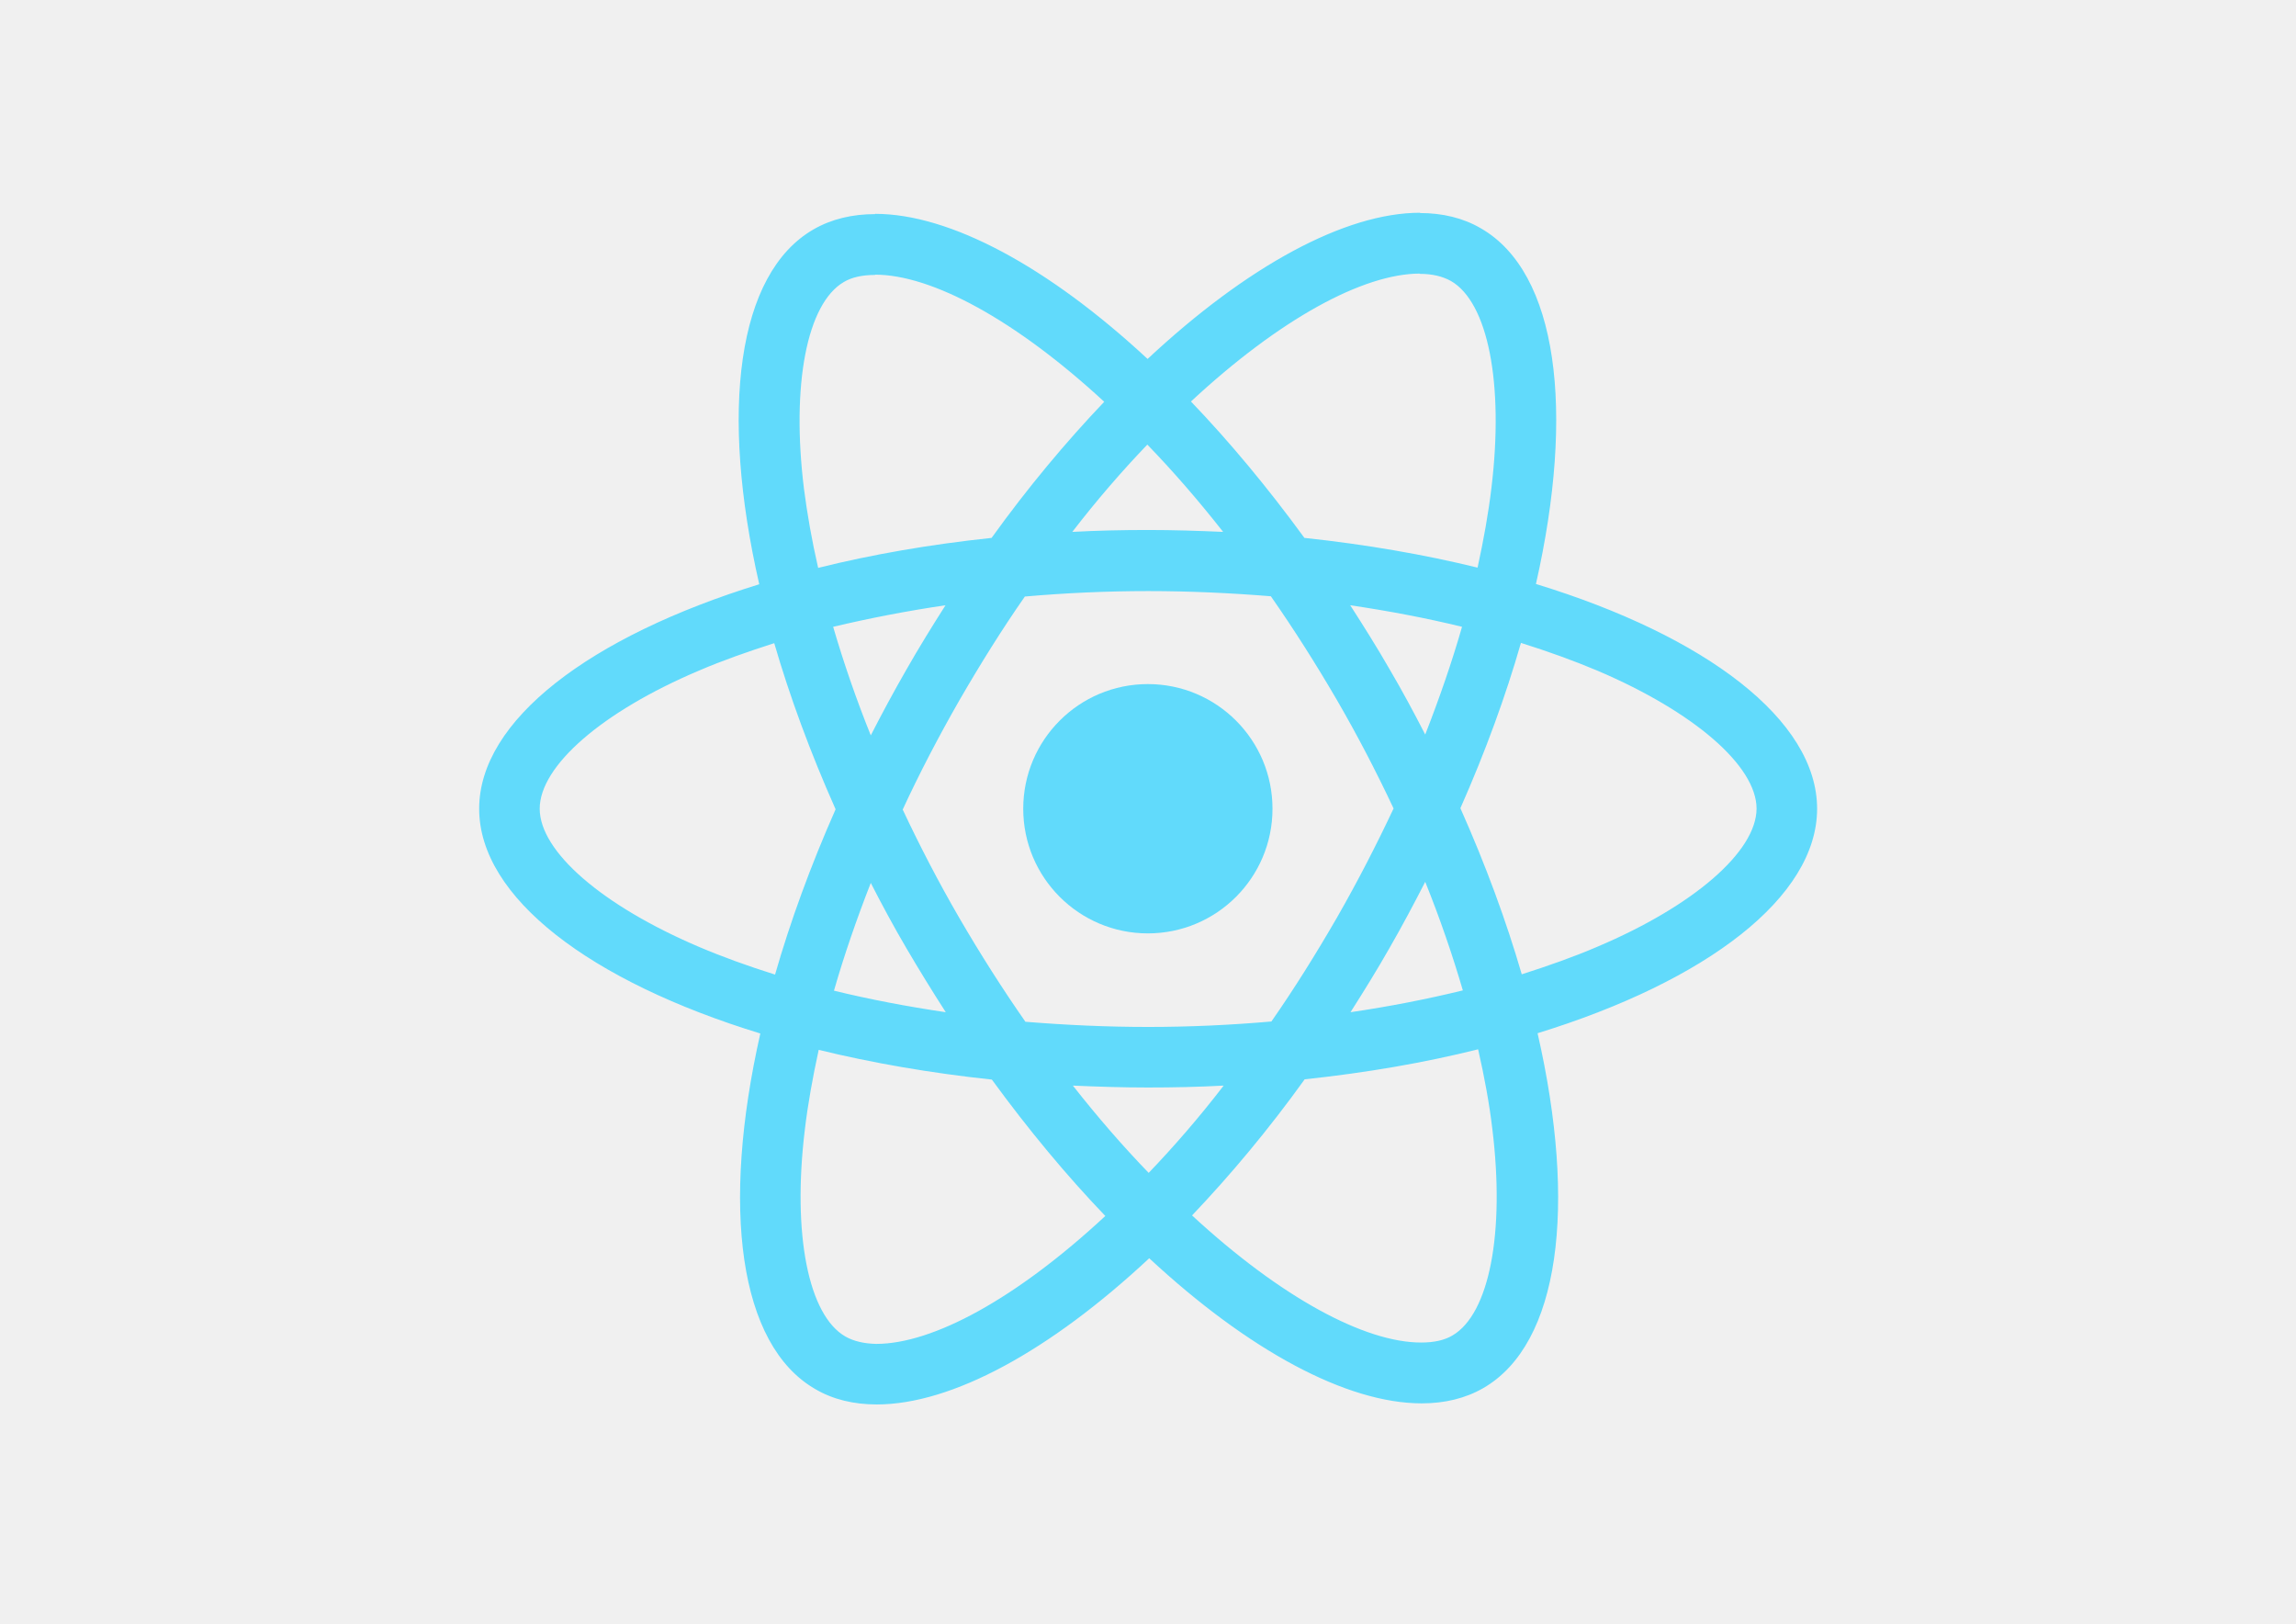
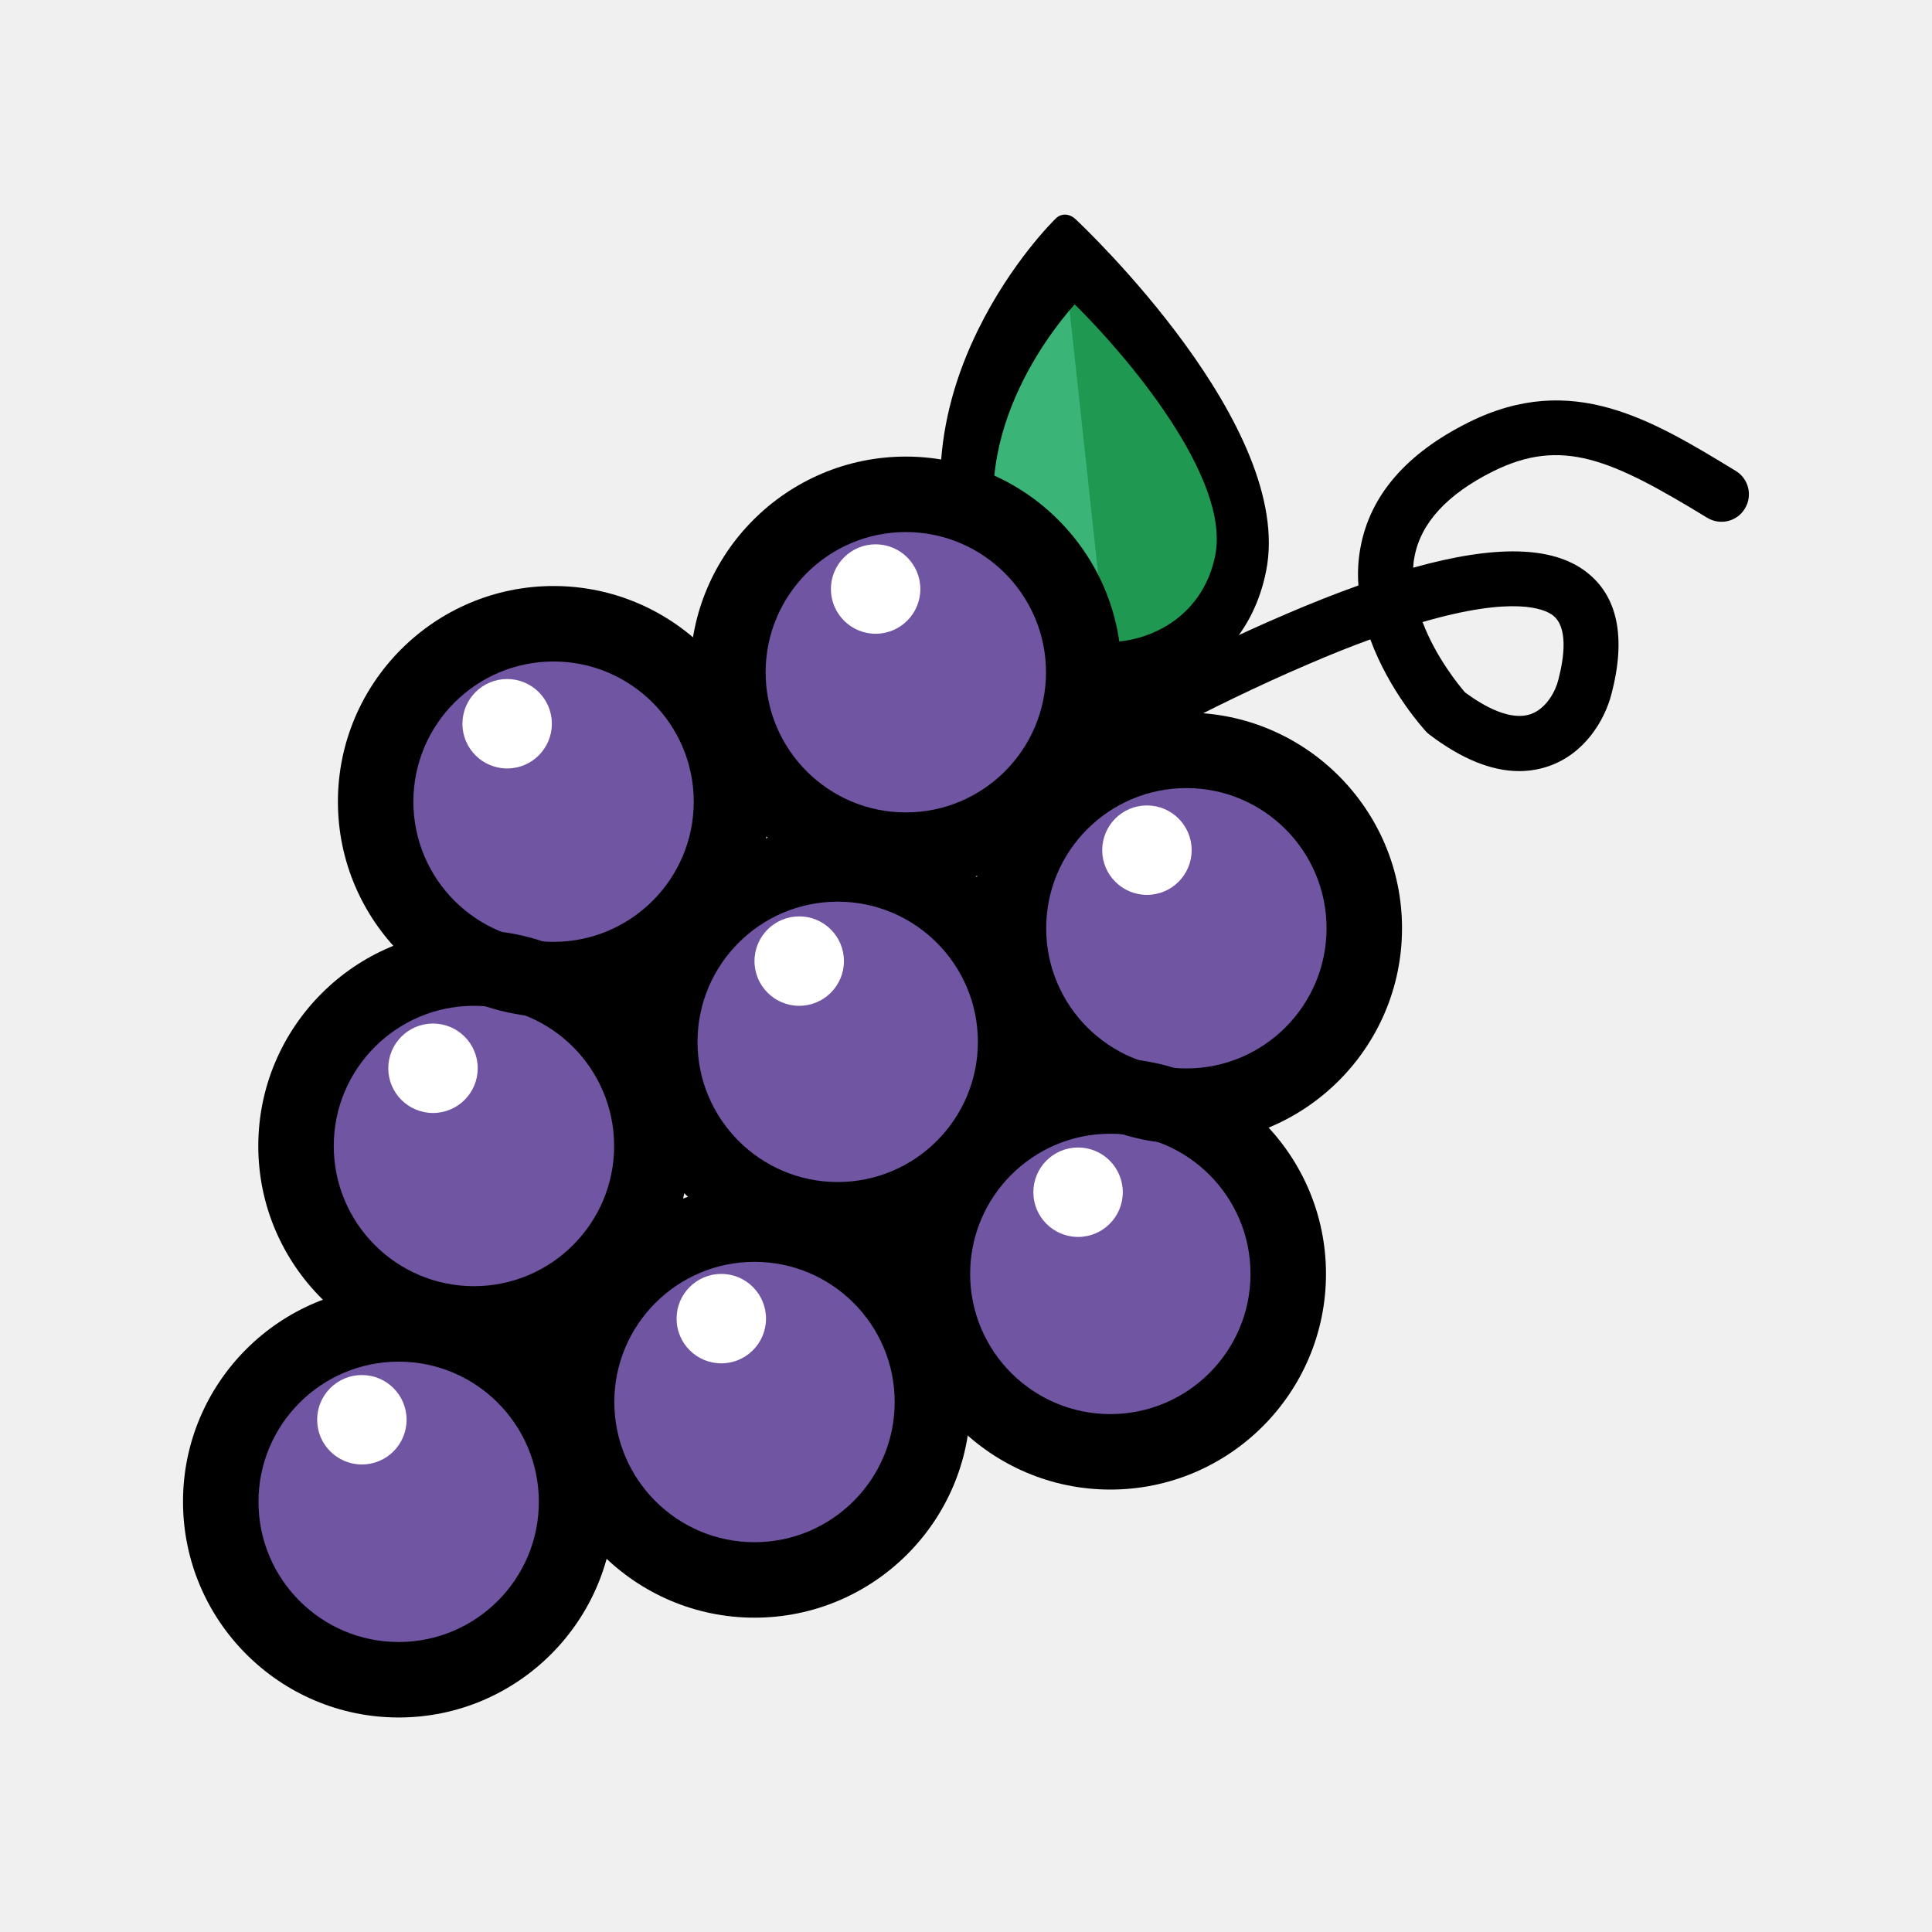
- <svg xmlns="http://www.w3.org/2000/svg" viewBox="0 0 841.9 595.3">
-   <g fill="#61DAFB">
-     <path d="M666.3 296.5c0-32.5-40.7-63.3-103.1-82.4 14.4-63.6 8-114.2-20.2-130.4-6.5-3.8-14.1-5.6-22.4-5.6v22.3c4.6 0 8.3.9 11.4 2.6 13.6 7.8 19.5 37.5 14.9 75.7-1.1 9.4-2.9 19.3-5.1 29.4-19.6-4.8-41-8.5-63.5-10.9-13.5-18.5-27.5-35.3-41.6-50 32.6-30.3 63.2-46.9 84-46.9V78c-27.5 0-63.5 19.6-99.9 53.6-36.4-33.8-72.4-53.2-99.9-53.2v22.3c20.7 0 51.4 16.5 84 46.6-14 14.7-28 31.4-41.3 49.9-22.6 2.4-44 6.1-63.6 11-2.3-10-4-19.7-5.2-29-4.7-38.2 1.1-67.9 14.6-75.8 3-1.8 6.9-2.6 11.5-2.6V78.5c-8.4 0-16 1.8-22.6 5.6-28.1 16.2-34.4 66.7-19.9 130.1-62.2 19.2-102.7 49.9-102.7 82.3 0 32.5 40.7 63.3 103.1 82.4-14.4 63.6-8 114.2 20.2 130.4 6.5 3.8 14.1 5.6 22.5 5.6 27.5 0 63.5-19.6 99.9-53.6 36.4 33.8 72.4 53.2 99.9 53.2 8.4 0 16-1.8 22.6-5.6 28.1-16.2 34.4-66.7 19.9-130.1 62-19.1 102.5-49.9 102.5-82.3zm-130.2-66.7c-3.7 12.9-8.3 26.2-13.5 39.5-4.1-8-8.4-16-13.1-24-4.6-8-9.5-15.8-14.4-23.4 14.2 2.1 27.9 4.7 41 7.9zm-45.8 106.5c-7.8 13.5-15.8 26.3-24.1 38.2-14.9 1.3-30 2-45.2 2-15.1 0-30.2-.7-45-1.9-8.3-11.9-16.4-24.6-24.2-38-7.6-13.1-14.5-26.4-20.8-39.8 6.2-13.4 13.2-26.8 20.7-39.9 7.8-13.5 15.8-26.3 24.1-38.2 14.9-1.3 30-2 45.2-2 15.1 0 30.2.7 45 1.9 8.3 11.9 16.4 24.6 24.2 38 7.6 13.1 14.5 26.4 20.8 39.8-6.3 13.4-13.2 26.8-20.7 39.9zm32.3-13c5.4 13.4 10 26.8 13.8 39.8-13.1 3.2-26.9 5.9-41.2 8 4.9-7.7 9.8-15.6 14.4-23.7 4.6-8 8.9-16.1 13-24.1zM421.2 430c-9.3-9.6-18.6-20.3-27.8-32 9 .4 18.2.7 27.5.7 9.4 0 18.7-.2 27.8-.7-9 11.7-18.3 22.4-27.5 32zm-74.4-58.9c-14.2-2.1-27.9-4.7-41-7.9 3.7-12.9 8.3-26.2 13.5-39.5 4.1 8 8.4 16 13.1 24 4.7 8 9.5 15.8 14.4 23.4zM420.7 163c9.3 9.6 18.6 20.3 27.8 32-9-.4-18.2-.7-27.5-.7-9.4 0-18.7.2-27.8.7 9-11.7 18.3-22.4 27.5-32zm-74 58.9c-4.9 7.7-9.8 15.6-14.4 23.7-4.6 8-8.9 16-13 24-5.4-13.4-10-26.8-13.8-39.8 13.1-3.1 26.9-5.8 41.2-7.9zm-90.5 125.2c-35.4-15.1-58.3-34.9-58.3-50.6 0-15.7 22.9-35.6 58.3-50.6 8.6-3.7 18-7 27.7-10.1 5.7 19.6 13.2 40 22.5 60.9-9.2 20.8-16.6 41.1-22.2 60.6-9.9-3.1-19.3-6.5-28-10.2zM310 490c-13.6-7.8-19.5-37.5-14.9-75.7 1.1-9.4 2.9-19.3 5.1-29.4 19.6 4.8 41 8.5 63.5 10.9 13.5 18.5 27.5 35.3 41.6 50-32.6 30.3-63.2 46.9-84 46.9-4.5-.1-8.3-1-11.3-2.7zm237.2-76.2c4.7 38.2-1.1 67.9-14.6 75.8-3 1.8-6.9 2.6-11.5 2.6-20.7 0-51.4-16.5-84-46.6 14-14.7 28-31.4 41.3-49.9 22.6-2.4 44-6.1 63.6-11 2.3 10.1 4.1 19.8 5.2 29.1zm38.5-66.7c-8.6 3.7-18 7-27.7 10.1-5.7-19.6-13.2-40-22.5-60.9 9.2-20.8 16.6-41.1 22.2-60.6 9.9 3.1 19.3 6.5 28.1 10.2 35.4 15.1 58.3 34.9 58.3 50.6-.1 15.7-23 35.6-58.4 50.6zM320.8 78.4z" />
-     <circle cx="420.9" cy="296.5" r="45.7" />
-     <path d="M520.5 78.1z" />
-   </g>
+ <svg xmlns="http://www.w3.org/2000/svg" t="1651920520260" class="icon" viewBox="0 0 1024 1024" version="1.1" p-id="2856" width="200" height="200">
+   <defs>
+     <style type="text/css">@font-face { font-family: feedback-iconfont; src: url("//at.alicdn.com/t/font_1031158_u69w8yhxdu.woff2?t=1630033759944") format("woff2"), url("//at.alicdn.com/t/font_1031158_u69w8yhxdu.woff?t=1630033759944") format("woff"), url("//at.alicdn.com/t/font_1031158_u69w8yhxdu.ttf?t=1630033759944") format("truetype"); }
+ </style>
+   </defs>
+   <path d="M586.9 344.6c-19.9 0.4-45.1-8.5-56.2-34.9-30.2-71.8 20.7-137.1 36.3-154.7 29.1 28.7 87.6 97.3 78.9 141-6.5 32.8-34.3 48-59 48.6z" fill="#3AB477" p-id="2857" />
+   <path d="M645.9 296c8.7-43.6-49.8-112.3-78.9-141-0.3 0.3-0.7 0.7-1 1.1l20.4 188.4h0.5c24.7-0.5 52.5-15.7 59-48.5z" fill="#1F9952" p-id="2858" />
+   <path d="M671.1 302.5c15.1-76.3-96.2-181.8-101-186.3-3.3-3.1-7.6-3.3-10.5-0.4-1 0.9-23.7 23.3-41.2 59-23.9 48.5-26.5 98.2-7.4 143.6 13.8 33 44.5 53 80 52.2 3.5-0.1 7-0.4 10.6-0.9 3 10.8 8.7 28.5 18 44.5 2.3 4 6.1 5.9 9.5 5 0.9-0.2 1.8-0.7 2.7-1.3 3.8-3.1 4.5-9.7 1.5-14.8-7.6-13.2-12.6-28.4-15.2-37.6 24.4-8.9 46.4-29.4 53-63z m-82.7 37.8c-18.8 0.4-42.6-8-53.1-33-28.5-67.8 19.6-129.5 34.3-146 27.5 27.1 82.7 91.9 74.5 133.1-6.2 31-32.4 45.4-55.7 45.9z" fill="" p-id="2859" />
+   <path d="M293.4 424.9m-94.3 0a94.3 94.3 0 1 0 188.6 0 94.3 94.3 0 1 0-188.6 0Z" fill="#7055A3" p-id="2860" />
+   <path d="M480.1 356.3m-94.3 0a94.3 94.3 0 1 0 188.6 0 94.3 94.3 0 1 0-188.6 0Z" fill="#7055A3" p-id="2861" />
+   <path d="M723.1 492c0 52.1-42.2 94.3-94.3 94.3-52.1 0-94.3-42.2-94.3-94.3 0-52.1 42.2-94.3 94.3-94.3 52.1 0 94.3 42.2 94.3 94.3" fill="#7055A3" p-id="2862" />
+   <path d="M444 552.1m-94.3 0a94.3 94.3 0 1 0 188.6 0 94.3 94.3 0 1 0-188.6 0Z" fill="#7055A3" p-id="2863" />
+   <path d="M588.5 675.2m-94.3 0a94.3 94.3 0 1 0 188.6 0 94.3 94.3 0 1 0-188.6 0Z" fill="#7055A3" p-id="2864" />
+   <path d="M251.2 607.3m-94.3 0a94.3 94.3 0 1 0 188.6 0 94.3 94.3 0 1 0-188.6 0Z" fill="#7055A3" p-id="2865" />
+   <path d="M399.9 743.1m-94.3 0a94.3 94.3 0 1 0 188.6 0 94.3 94.3 0 1 0-188.6 0Z" fill="#7055A3" p-id="2866" />
+   <path d="M211.3 890.2c-52.1 0-94.3-42.2-94.3-94.3 0-52.1 42.2-94.3 94.3-94.3s94.3 42.2 94.3 94.3c0 52.1-42.2 94.3-94.3 94.3" fill="#7055A3" p-id="2867" />
+   <path d="M293.4 539.2c-63 0-114.3-51.3-114.3-114.3s51.3-114.3 114.3-114.3 114.3 51.3 114.3 114.3-51.3 114.3-114.3 114.3z m0-188.6c-41 0-74.3 33.3-74.3 74.3s33.3 74.3 74.3 74.3 74.3-33.3 74.3-74.3-33.4-74.3-74.3-74.3z" fill="" p-id="2868" />
+   <path d="M480.1 470.6c-63 0-114.3-51.3-114.3-114.3S417.1 242 480.1 242s114.3 51.3 114.3 114.3-51.3 114.3-114.3 114.3z m0-188.6c-41 0-74.3 33.3-74.3 74.3s33.3 74.3 74.3 74.3 74.3-33.3 74.3-74.3S521 282 480.1 282z" fill="" p-id="2869" />
+   <path d="M628.8 606.3c-63 0-114.3-51.3-114.3-114.3s51.3-114.3 114.3-114.3S743.1 429 743.1 492s-51.2 114.3-114.3 114.3z m0-188.6c-41 0-74.3 33.3-74.3 74.3s33.3 74.3 74.3 74.3 74.3-33.3 74.3-74.3-33.3-74.3-74.3-74.3z" fill="" p-id="2870" />
+   <path d="M444 666.5c-63 0-114.3-51.3-114.3-114.3S381 437.8 444 437.8s114.3 51.3 114.3 114.3S507 666.5 444 666.5z m0-188.6c-41 0-74.3 33.3-74.3 74.3s33.3 74.3 74.3 74.3 74.3-33.3 74.3-74.3-33.3-74.3-74.3-74.3z" fill="" p-id="2871" />
+   <path d="M588.5 789.5c-63 0-114.3-51.3-114.3-114.3s51.3-114.3 114.3-114.3 114.3 51.3 114.3 114.3-51.2 114.3-114.3 114.3z m0-188.6c-41 0-74.3 33.3-74.3 74.3s33.3 74.3 74.3 74.3 74.3-33.3 74.3-74.3-33.3-74.3-74.3-74.3zM251.2 721.7c-63 0-114.3-51.3-114.3-114.3S188.2 493 251.2 493s114.3 51.3 114.3 114.3-51.3 114.4-114.3 114.4z m0-188.6c-41 0-74.3 33.3-74.3 74.3s33.3 74.3 74.3 74.3 74.3-33.3 74.3-74.3-33.3-74.3-74.3-74.3z" fill="" p-id="2872" />
+   <path d="M399.9 857.4c-63 0-114.3-51.3-114.3-114.3s51.3-114.3 114.3-114.3S514.3 680 514.3 743.1 463 857.4 399.9 857.4z m0-188.6c-41 0-74.3 33.3-74.3 74.3s33.3 74.3 74.3 74.3 74.3-33.3 74.3-74.3-33.3-74.3-74.3-74.3z" fill="" p-id="2873" />
+   <path d="M211.3 910.3C148.3 910.3 97 859 97 795.9s51.3-114.3 114.3-114.3 114.3 51.3 114.3 114.3-51.2 114.4-114.3 114.4z m0-188.6c-41 0-74.3 33.3-74.3 74.3s33.3 74.3 74.3 74.3 74.3-33.3 74.3-74.3-33.3-74.3-74.3-74.3zM805.2 408.7c-14.7 0-30.6-6.5-47.5-19.3l-1-0.8-0.9-0.9c-1.2-1.3-19.4-21.3-29.5-48.8-9.9 3.6-20.8 7.9-32.8 13.1-54.9 23.4-104.5 52-105 52.3-7 4-15.9 1.6-19.9-5.3-4-7-1.6-15.9 5.3-19.9 2.1-1.2 51.4-29.6 107.9-53.7 13.5-5.8 26.2-10.8 38.2-15.1-0.5-6.6-0.2-13.4 1.1-20.2 5.1-27.6 24.4-49.9 57.4-66.3 54.7-27.2 96.8-1.4 141.5 25.8 6.9 4.2 9 13.2 4.8 20-4.2 6.9-13.1 9-20 4.8-50.8-31-76.9-42.7-113.4-24.6-24.3 12.1-38.4 27.4-41.7 45.4-0.4 1.9-0.6 3.8-0.7 5.7 43.6-12.2 73.8-11.5 91.6 2.1 16.8 12.8 21.4 34.7 13.5 64.9-3.7 14.2-14.4 31.7-33.3 38.2-5 1.7-10.2 2.6-15.6 2.6zM776.5 367c10.2 7.5 24.1 15.2 34.8 11.5 8.6-3 13.3-12.7 14.6-18 3.2-12.2 5.3-28.1-2.9-34.4-4.4-3.3-20.4-10.5-69 3.6 7 18.6 19.3 33.6 22.5 37.3z" fill="" p-id="2874" />
+   <path d="M464.1 312.2m-23.7 0a23.7 23.7 0 1 0 47.4 0 23.7 23.7 0 1 0-47.4 0Z" fill="#FFFFFF" p-id="2875" />
+   <path d="M268.8 383.6m-23.7 0a23.7 23.7 0 1 0 47.4 0 23.7 23.7 0 1 0-47.4 0Z" fill="#FFFFFF" p-id="2876" />
+   <path d="M607.9 450.6m-23.7 0a23.7 23.7 0 1 0 47.4 0 23.7 23.7 0 1 0-47.4 0Z" fill="#FFFFFF" p-id="2877" />
+   <path d="M423.6 509.4m-23.7 0a23.7 23.7 0 1 0 47.4 0 23.7 23.7 0 1 0-47.4 0Z" fill="#FFFFFF" p-id="2878" />
+   <path d="M229.5 566.2m-23.7 0a23.7 23.7 0 1 0 47.4 0 23.7 23.7 0 1 0-47.4 0Z" fill="#FFFFFF" p-id="2879" />
+   <path d="M571.4 631.9m-23.7 0a23.7 23.7 0 1 0 47.4 0 23.7 23.7 0 1 0-47.4 0Z" fill="#FFFFFF" p-id="2880" />
+   <path d="M382.3 698.9m-23.7 0a23.7 23.7 0 1 0 47.4 0 23.7 23.7 0 1 0-47.4 0Z" fill="#FFFFFF" p-id="2881" />
+   <path d="M191.8 752.5m-23.7 0a23.7 23.7 0 1 0 47.4 0 23.7 23.7 0 1 0-47.4 0Z" fill="#FFFFFF" p-id="2882" />
</svg>
